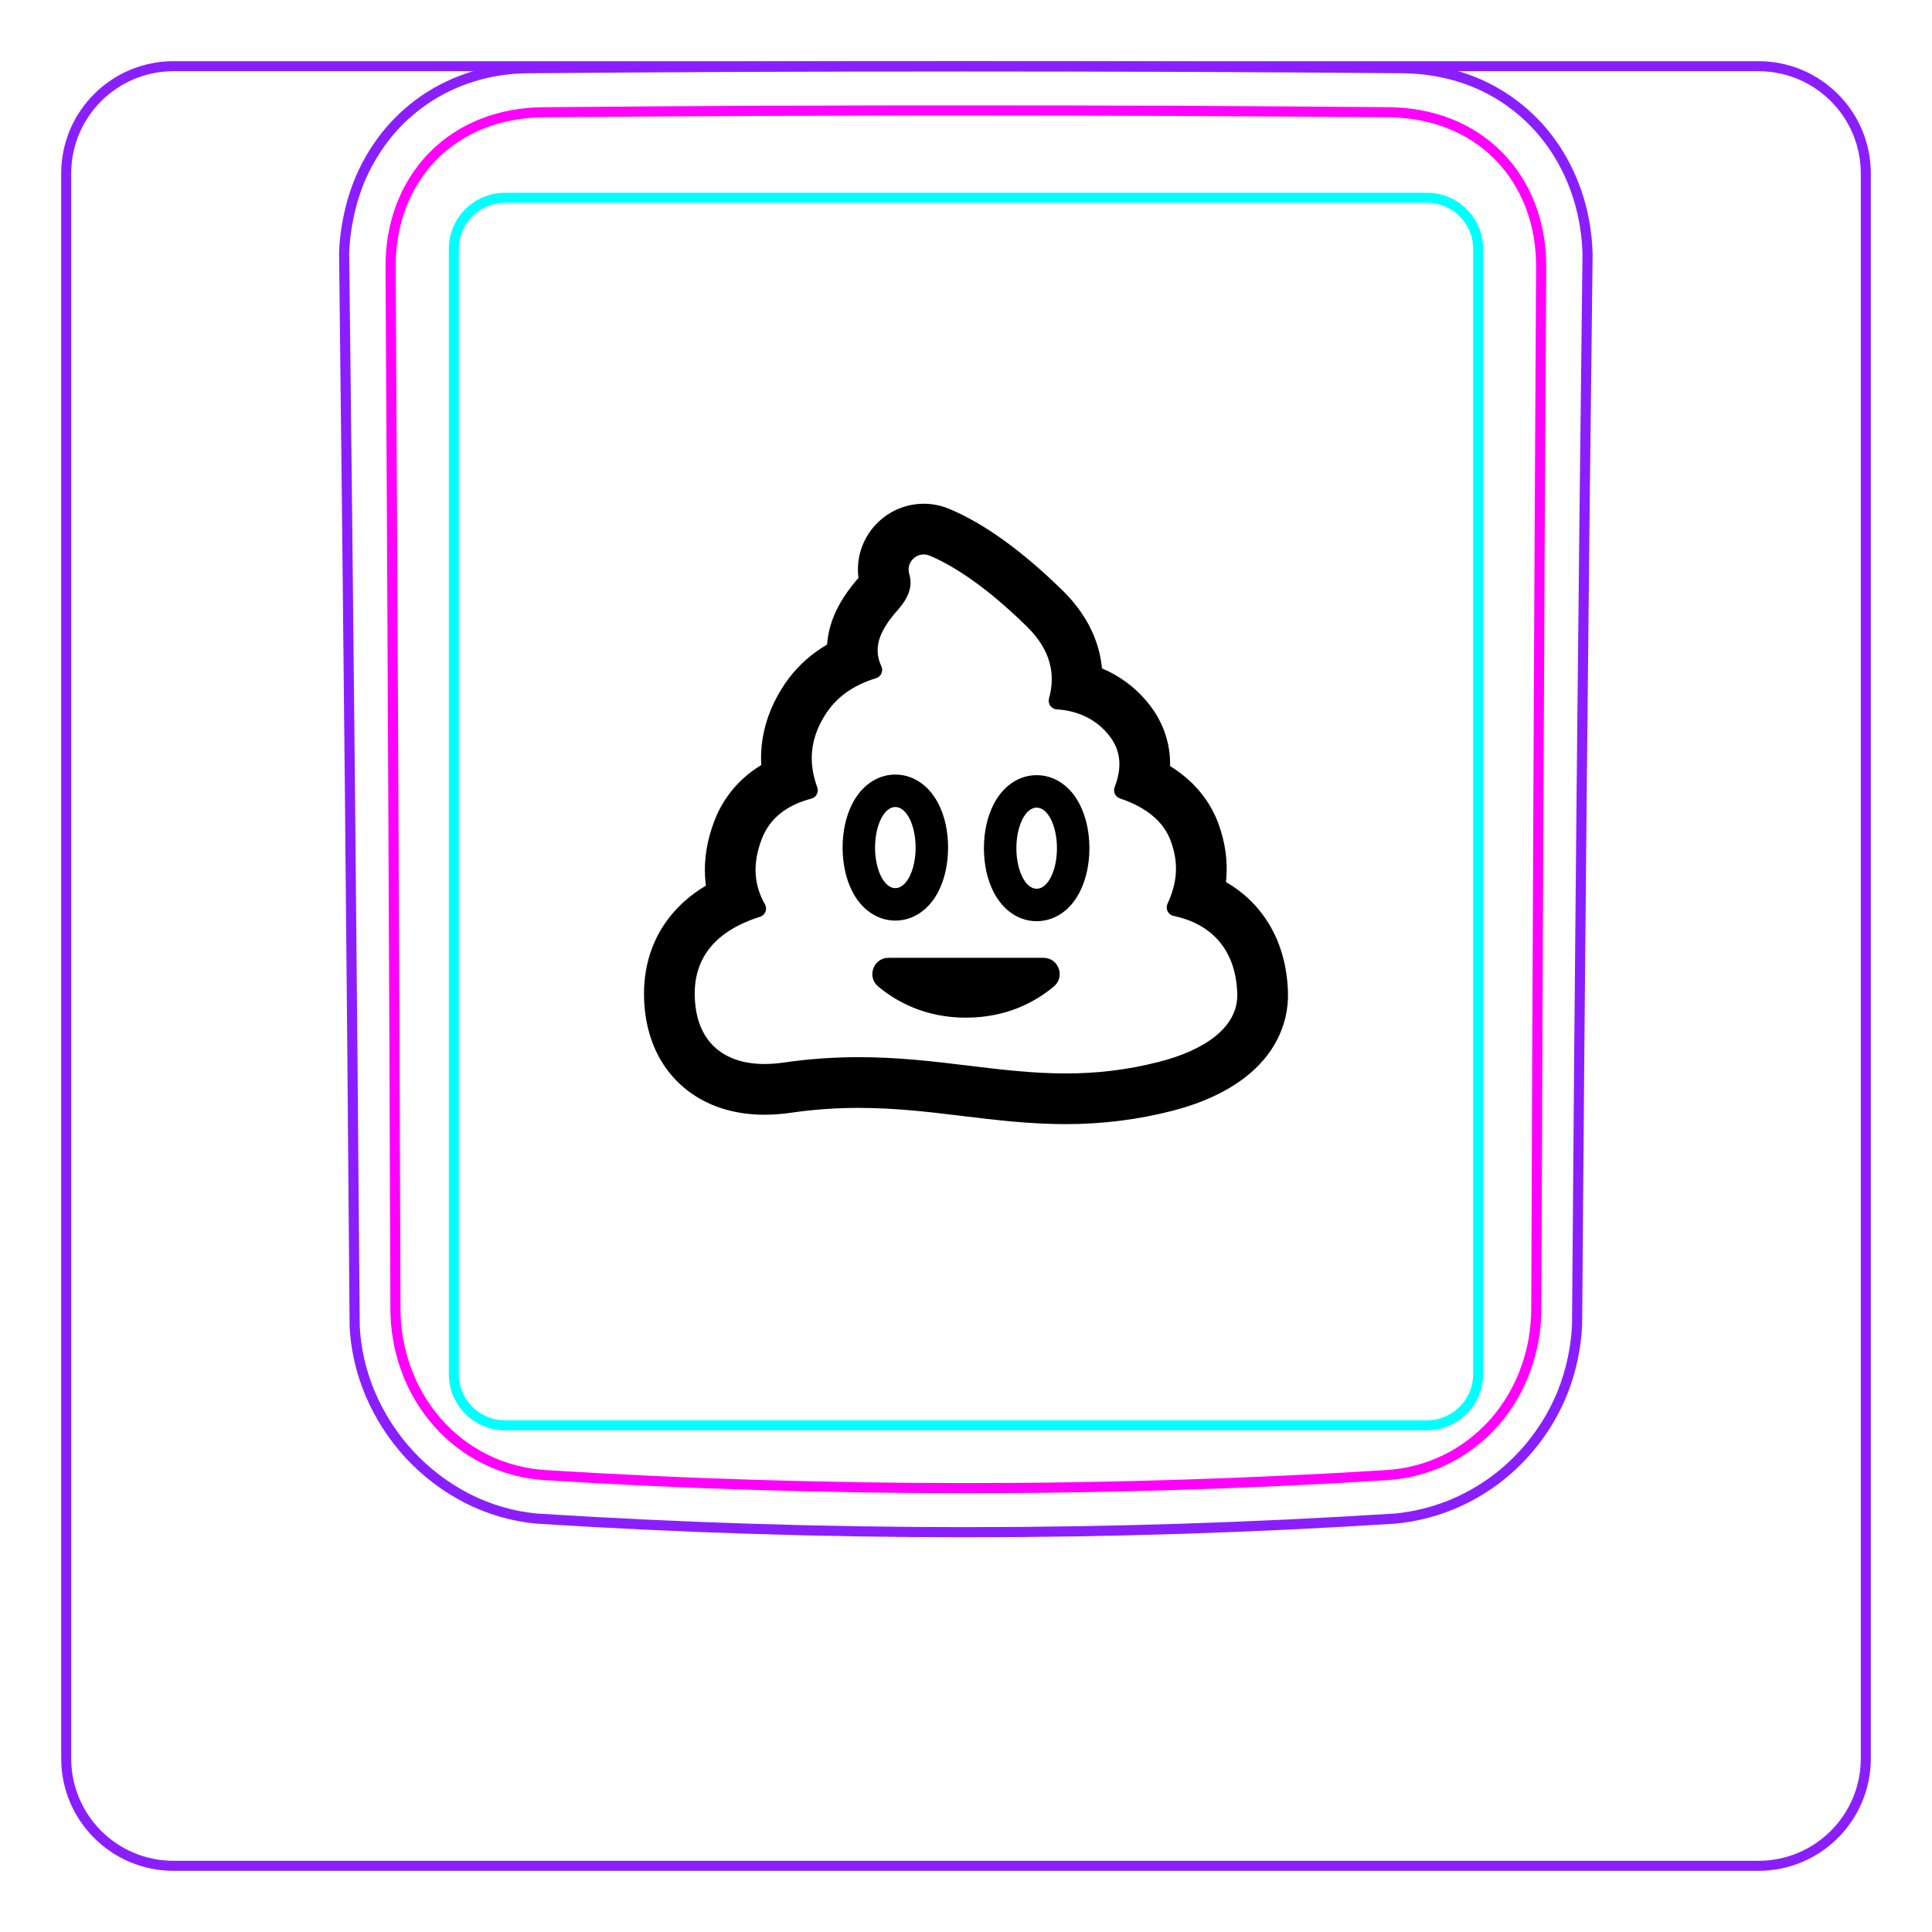
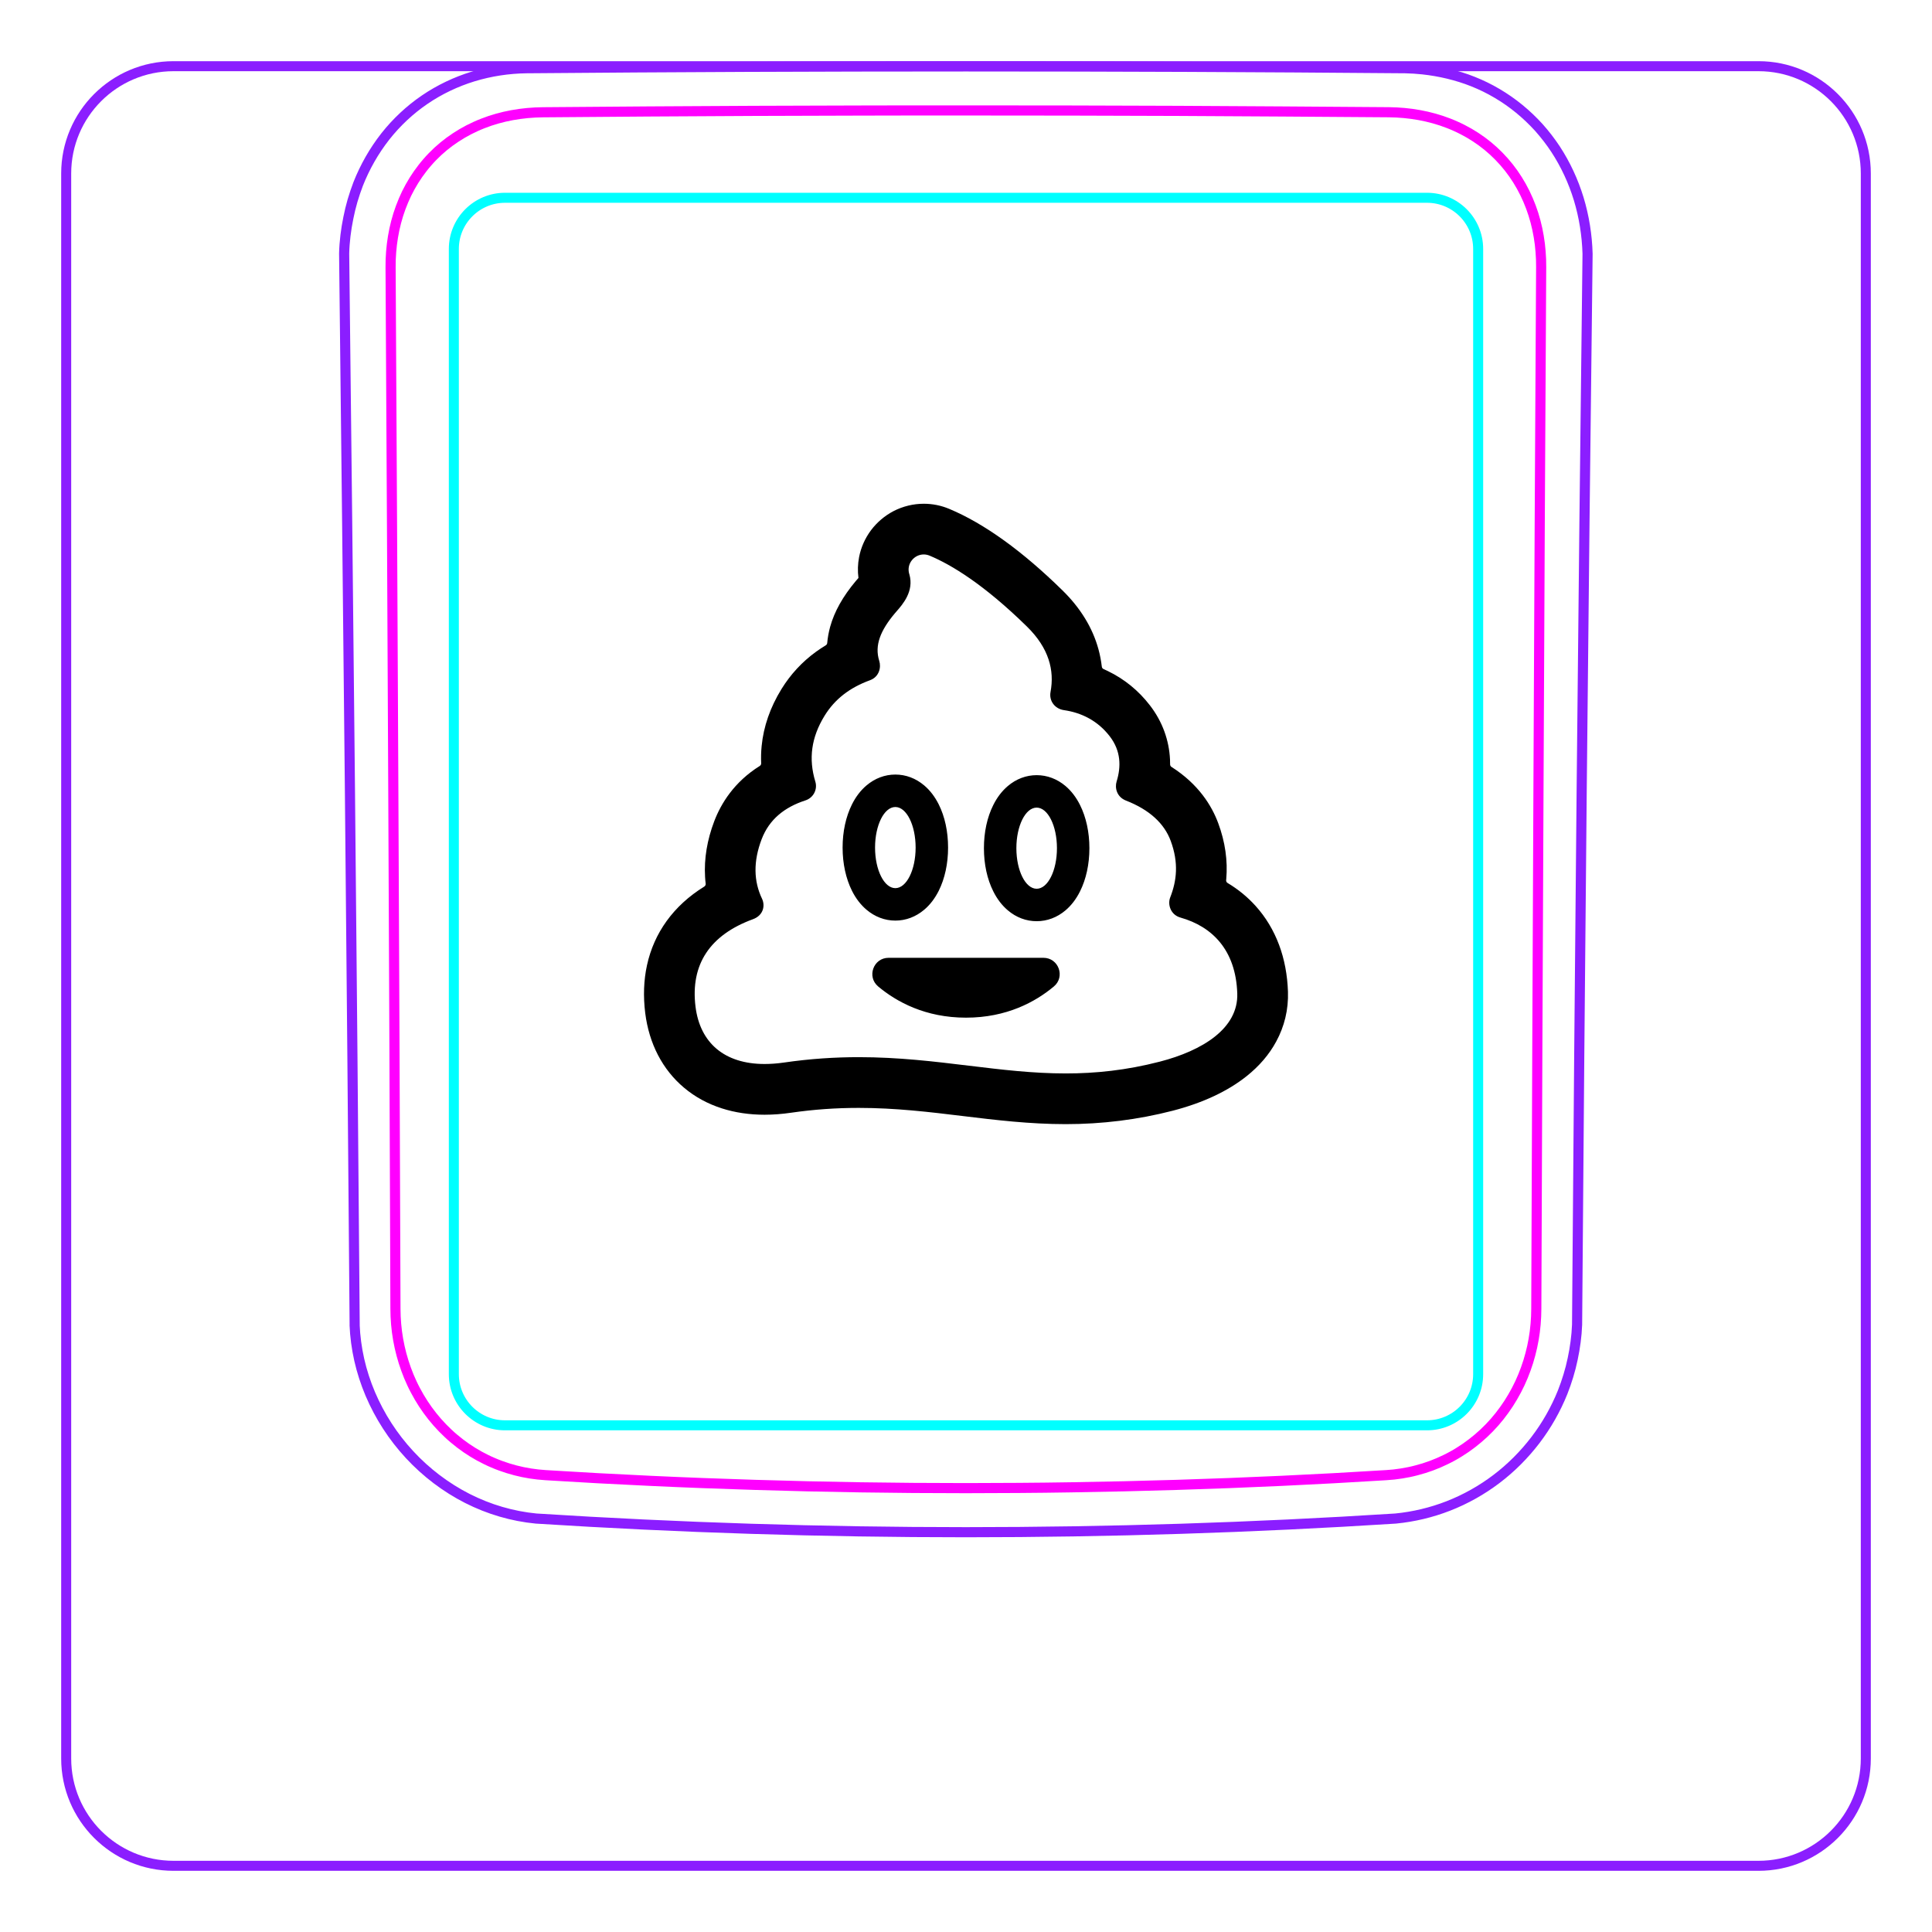
<svg xmlns="http://www.w3.org/2000/svg" width="54" height="54" viewBox="0 0 54 54" fill="none">
-   <rect x="1.85" y="1.85" width="50.3" height="50.3" rx="3" stroke="#8B1EFF" stroke-width="0.28" />
-   <path d="M9.913 37.048C9.835 27.061 9.736 17.073 9.619 7.085L9.619 7.082C9.623 6.916 9.636 6.75 9.656 6.584C9.676 6.419 9.702 6.255 9.736 6.092C9.768 5.93 9.807 5.769 9.853 5.61C9.9 5.452 9.952 5.296 10.011 5.142C10.198 4.668 10.454 4.217 10.77 3.814C11.083 3.417 11.456 3.068 11.873 2.784C12.287 2.502 12.746 2.284 13.226 2.137C13.708 1.99 14.212 1.914 14.714 1.907C18.808 1.872 22.902 1.855 26.996 1.855C31.089 1.855 35.183 1.872 39.278 1.907C39.44 1.91 39.602 1.921 39.764 1.938C40.004 1.964 40.243 2.005 40.48 2.062C40.714 2.119 40.945 2.19 41.17 2.28C41.404 2.373 41.629 2.483 41.845 2.611C42.062 2.739 42.269 2.883 42.463 3.042C42.658 3.202 42.842 3.377 43.011 3.563C43.179 3.752 43.336 3.954 43.476 4.166C43.757 4.595 43.975 5.065 44.125 5.556C44.276 6.054 44.358 6.574 44.373 7.093C44.252 17.07 44.154 27.047 44.08 37.025C44.074 37.185 44.06 37.345 44.039 37.504C44.018 37.665 43.991 37.824 43.957 37.981C43.924 38.14 43.884 38.298 43.836 38.454C43.789 38.61 43.735 38.764 43.675 38.916C43.484 39.391 43.228 39.841 42.917 40.249C42.603 40.66 42.235 41.029 41.824 41.34C41.415 41.65 40.962 41.904 40.484 42.091C40.01 42.276 39.51 42.395 39.006 42.444C31.007 42.953 22.984 42.953 14.985 42.444C14.653 42.412 14.323 42.348 14.002 42.254C13.679 42.16 13.365 42.035 13.063 41.882C12.46 41.575 11.909 41.157 11.448 40.658C10.987 40.161 10.613 39.582 10.349 38.96C10.219 38.652 10.115 38.333 10.041 38.006C9.969 37.684 9.924 37.355 9.911 37.025" stroke="#8B1EFF" stroke-width="0.283" stroke-miterlimit="10" />
-   <rect x="12.685" y="5.528" width="28.63" height="34.31" rx="1.43" stroke="#00FFFF" stroke-width="0.28" />
-   <path d="M42.94 36.584C42.958 31.732 42.978 26.879 43.001 22.027C43.022 17.174 43.047 12.322 43.076 7.469C43.077 7.324 43.072 7.18 43.06 7.037C43.05 6.894 43.032 6.751 43.008 6.61C42.961 6.328 42.889 6.054 42.79 5.789C42.765 5.723 42.739 5.657 42.711 5.592C42.682 5.526 42.653 5.461 42.622 5.398C42.559 5.27 42.491 5.147 42.416 5.028C42.267 4.79 42.094 4.57 41.894 4.366C41.696 4.163 41.478 3.986 41.244 3.833C41.127 3.757 41.006 3.686 40.88 3.622C40.817 3.59 40.754 3.559 40.688 3.53C40.624 3.5 40.557 3.473 40.491 3.447C40.224 3.343 39.951 3.268 39.672 3.217C39.393 3.166 39.108 3.14 38.817 3.137C37.838 3.13 36.857 3.122 35.874 3.116C34.89 3.109 33.906 3.104 32.921 3.099C30.95 3.091 28.976 3.087 26.999 3.087C26.504 3.087 26.01 3.087 25.515 3.087C25.021 3.088 24.526 3.089 24.031 3.09C23.042 3.092 22.054 3.095 21.069 3.099C19.097 3.108 17.133 3.121 15.176 3.138C15.03 3.139 14.886 3.147 14.741 3.16C14.598 3.174 14.454 3.193 14.313 3.219C14.03 3.271 13.756 3.348 13.491 3.452C13.425 3.478 13.36 3.505 13.295 3.535C13.23 3.564 13.165 3.596 13.102 3.628C12.975 3.694 12.854 3.765 12.736 3.843C12.501 3.997 12.284 4.176 12.086 4.38C12.037 4.43 11.989 4.483 11.943 4.536C11.897 4.589 11.852 4.643 11.809 4.699C11.723 4.809 11.643 4.924 11.569 5.042C11.495 5.161 11.428 5.284 11.365 5.41C11.335 5.473 11.306 5.537 11.278 5.603C11.25 5.668 11.224 5.735 11.199 5.802C11.101 6.068 11.03 6.341 10.984 6.619C10.938 6.897 10.915 7.181 10.917 7.47C10.945 12.322 10.971 17.174 10.993 22.027C11.017 26.879 11.036 31.732 11.053 36.584C11.054 36.871 11.078 37.155 11.128 37.439C11.141 37.51 11.155 37.581 11.17 37.651C11.186 37.721 11.202 37.791 11.221 37.86C11.258 37.999 11.301 38.135 11.35 38.27C11.399 38.405 11.453 38.538 11.515 38.668C11.546 38.733 11.577 38.798 11.612 38.862C11.646 38.926 11.681 38.99 11.718 39.053C11.865 39.303 12.033 39.536 12.224 39.753C12.319 39.861 12.42 39.965 12.527 40.065C12.579 40.115 12.634 40.163 12.69 40.21C12.745 40.257 12.801 40.302 12.859 40.346C13.088 40.521 13.332 40.672 13.592 40.798C13.657 40.83 13.723 40.86 13.79 40.888C13.857 40.917 13.924 40.943 13.992 40.968C14.128 41.018 14.265 41.061 14.404 41.097C14.68 41.169 14.963 41.213 15.251 41.231C16.224 41.292 17.199 41.345 18.177 41.39C19.153 41.436 20.132 41.473 21.111 41.503C23.068 41.564 25.029 41.594 26.994 41.594C27.485 41.594 27.977 41.592 28.468 41.588C28.959 41.585 29.451 41.579 29.942 41.571C30.925 41.556 31.906 41.533 32.886 41.503C34.844 41.443 36.796 41.353 38.742 41.231C38.887 41.223 39.03 41.207 39.173 41.184C39.244 41.173 39.315 41.16 39.387 41.145C39.457 41.13 39.528 41.114 39.597 41.095C39.877 41.023 40.146 40.923 40.405 40.796C40.471 40.765 40.534 40.731 40.597 40.697C40.661 40.662 40.724 40.625 40.786 40.586C40.91 40.51 41.029 40.427 41.143 40.339C41.373 40.163 41.583 39.967 41.774 39.749C41.822 39.694 41.868 39.638 41.914 39.581C41.959 39.524 42.003 39.465 42.045 39.407C42.13 39.29 42.208 39.169 42.28 39.045C42.426 38.797 42.547 38.538 42.645 38.266C42.67 38.198 42.693 38.129 42.715 38.059C42.736 37.991 42.756 37.922 42.774 37.853C42.811 37.714 42.842 37.575 42.866 37.434C42.915 37.154 42.939 36.871 42.94 36.584Z" stroke="#FF00FF" stroke-width="0.283" stroke-miterlimit="10" stroke-linecap="round" stroke-linejoin="round" />
-   <path fill-rule="evenodd" clip-rule="evenodd" d="M25.985 15.531C25.929 15.508 25.873 15.497 25.819 15.497L25.819 15.497C25.552 15.497 25.33 15.756 25.414 16.041L25.417 16.053C25.554 16.523 25.232 16.891 25.056 17.092L25.056 17.092C25.038 17.112 25.022 17.131 25.007 17.148C24.567 17.674 24.404 18.131 24.634 18.622C24.696 18.754 24.628 18.912 24.488 18.955C23.83 19.158 23.361 19.497 23.049 20.004C22.642 20.662 22.59 21.311 22.842 22.005C22.891 22.139 22.816 22.286 22.678 22.322C22.005 22.501 21.518 22.854 21.289 23.457C21.026 24.146 21.075 24.744 21.38 25.276C21.456 25.409 21.389 25.579 21.242 25.625C19.904 26.047 19.285 26.893 19.441 28.138C19.566 29.145 20.245 29.739 21.371 29.739C21.54 29.739 21.719 29.726 21.908 29.698C22.658 29.59 23.351 29.548 24.003 29.548C25.114 29.548 26.11 29.669 27.075 29.786H27.075H27.075C27.983 29.896 28.864 30.003 29.788 30.003C30.614 30.003 31.474 29.917 32.418 29.673C33.606 29.366 34.616 28.747 34.582 27.766C34.538 26.462 33.78 25.806 32.801 25.599C32.65 25.567 32.568 25.403 32.632 25.262C32.867 24.747 32.98 24.198 32.721 23.501C32.527 22.975 32.057 22.569 31.303 22.316C31.173 22.272 31.106 22.129 31.155 22.001C31.331 21.545 31.375 21.043 31.017 20.579C30.636 20.084 30.101 19.863 29.538 19.827C29.384 19.817 29.279 19.67 29.32 19.521C29.504 18.865 29.382 18.179 28.704 17.514C27.494 16.327 26.581 15.782 25.985 15.531ZM24.976 14.285C25.236 14.151 25.527 14.08 25.819 14.08H25.819C26.064 14.08 26.305 14.129 26.533 14.224C27.509 14.633 28.573 15.4 29.697 16.502C30.201 16.996 30.539 17.549 30.703 18.146C30.751 18.323 30.784 18.502 30.801 18.682C30.855 18.705 30.909 18.729 30.962 18.755C31.426 18.979 31.822 19.301 32.14 19.714C32.315 19.941 32.452 20.188 32.546 20.448C32.636 20.696 32.689 20.957 32.702 21.224C32.705 21.286 32.706 21.349 32.705 21.412C33.49 21.898 33.868 22.517 34.05 23.009C34.244 23.53 34.319 24.057 34.274 24.573C34.272 24.6 34.269 24.627 34.266 24.653C34.581 24.835 34.86 25.06 35.096 25.323C35.379 25.637 35.599 26.003 35.751 26.411C35.9 26.809 35.983 27.249 35.999 27.718C36.007 27.965 35.983 28.21 35.926 28.447C35.871 28.676 35.786 28.898 35.672 29.108C35.477 29.471 35.197 29.798 34.841 30.081C34.311 30.503 33.615 30.828 32.773 31.046C31.799 31.297 30.798 31.42 29.788 31.42C28.779 31.42 27.826 31.305 26.905 31.193C25.983 31.081 25.029 30.966 24.003 30.966C23.36 30.966 22.742 31.01 22.112 31.101C21.858 31.138 21.609 31.157 21.371 31.157C20.947 31.157 20.547 31.098 20.181 30.981C19.782 30.854 19.424 30.659 19.118 30.401C18.517 29.895 18.142 29.173 18.034 28.314C17.976 27.845 17.992 27.395 18.084 26.977C18.182 26.527 18.366 26.113 18.631 25.745C18.914 25.353 19.281 25.022 19.73 24.753C19.719 24.672 19.712 24.59 19.707 24.508C19.677 24.001 19.764 23.478 19.964 22.952C20.156 22.449 20.534 21.833 21.277 21.384C21.267 21.206 21.271 21.029 21.288 20.853C21.341 20.306 21.528 19.77 21.842 19.26C22.094 18.851 22.418 18.5 22.805 18.219C22.904 18.147 23.009 18.079 23.118 18.015C23.129 17.849 23.158 17.683 23.203 17.519C23.322 17.091 23.557 16.672 23.922 16.237C23.945 16.209 23.968 16.183 23.99 16.159L23.994 16.154C23.969 15.96 23.975 15.762 24.012 15.57C24.064 15.3 24.18 15.041 24.345 14.82C24.512 14.598 24.73 14.413 24.976 14.285ZM29.164 26.771H24.836C24.413 26.771 24.22 27.3 24.545 27.572C25.059 28.002 25.864 28.444 27 28.444C28.137 28.444 28.942 28.002 29.456 27.572C29.781 27.3 29.588 26.771 29.164 26.771ZM25.025 22.556C25.338 22.556 25.592 23.064 25.592 23.69C25.592 24.317 25.338 24.824 25.025 24.824C24.712 24.824 24.458 24.317 24.458 23.69C24.458 23.064 24.712 22.556 25.025 22.556ZM25.025 21.649C24.733 21.649 24.454 21.754 24.219 21.953C24.057 22.09 23.92 22.268 23.813 22.483C23.642 22.825 23.551 23.243 23.551 23.69C23.551 24.137 23.642 24.555 23.813 24.898C23.92 25.112 24.057 25.291 24.219 25.427C24.454 25.626 24.733 25.731 25.025 25.731C25.318 25.731 25.597 25.626 25.832 25.427C25.994 25.291 26.13 25.112 26.238 24.898C26.409 24.555 26.499 24.137 26.499 23.69C26.499 23.243 26.409 22.825 26.238 22.483C26.13 22.268 25.994 22.09 25.832 21.953C25.597 21.754 25.318 21.649 25.025 21.649ZM29.542 23.707C29.542 23.081 29.288 22.573 28.975 22.573C28.662 22.573 28.408 23.081 28.408 23.707C28.408 24.334 28.662 24.841 28.975 24.841C29.288 24.841 29.542 24.334 29.542 23.707ZM28.169 21.97C28.403 21.771 28.682 21.666 28.975 21.666C29.268 21.666 29.547 21.771 29.782 21.97C29.943 22.107 30.08 22.285 30.187 22.5C30.358 22.842 30.449 23.26 30.449 23.707C30.449 24.154 30.358 24.572 30.187 24.915C30.08 25.129 29.943 25.308 29.782 25.445C29.547 25.643 29.268 25.748 28.975 25.748C28.682 25.748 28.403 25.643 28.169 25.445C28.007 25.308 27.87 25.129 27.763 24.915C27.591 24.572 27.501 24.154 27.501 23.707C27.501 23.26 27.591 22.842 27.763 22.5C27.87 22.285 28.007 22.107 28.169 21.97Z" fill="black" />
+   <rect x="1.85" y="1.85" width="50.3" height="50.3" rx="3" stroke="#8B1EFF" style="stroke:#8B1EFF;stroke:color(display-p3 0.545 0.119 1);stroke-opacity:1;" stroke-width="0.28" />
+   <path d="M9.913 37.048C9.835 27.061 9.736 17.073 9.619 7.085L9.619 7.082C9.623 6.916 9.636 6.75 9.656 6.584C9.676 6.419 9.702 6.255 9.736 6.092C9.768 5.93 9.807 5.769 9.853 5.61C9.9 5.452 9.952 5.296 10.011 5.142C10.198 4.668 10.454 4.217 10.77 3.814C11.083 3.417 11.456 3.068 11.873 2.784C12.287 2.502 12.746 2.284 13.226 2.137C13.708 1.99 14.212 1.914 14.714 1.907C18.808 1.872 22.902 1.855 26.996 1.855C31.089 1.855 35.183 1.872 39.278 1.907C39.44 1.91 39.602 1.921 39.764 1.938C40.004 1.964 40.243 2.005 40.48 2.062C40.714 2.119 40.945 2.19 41.17 2.28C41.404 2.373 41.629 2.483 41.845 2.611C42.062 2.739 42.269 2.883 42.463 3.042C42.658 3.202 42.842 3.377 43.011 3.563C43.179 3.752 43.336 3.954 43.476 4.166C43.757 4.595 43.975 5.065 44.125 5.556C44.276 6.054 44.358 6.574 44.373 7.093C44.252 17.07 44.154 27.047 44.08 37.025C44.074 37.185 44.06 37.345 44.039 37.504C44.018 37.665 43.991 37.824 43.957 37.981C43.924 38.14 43.884 38.298 43.836 38.454C43.789 38.61 43.735 38.764 43.675 38.916C43.484 39.391 43.228 39.841 42.917 40.249C42.603 40.66 42.235 41.029 41.824 41.34C41.415 41.65 40.962 41.904 40.484 42.091C40.01 42.276 39.51 42.395 39.006 42.444C31.007 42.953 22.984 42.953 14.985 42.444C14.653 42.412 14.323 42.348 14.002 42.254C13.679 42.16 13.365 42.035 13.063 41.882C12.46 41.575 11.909 41.157 11.448 40.658C10.987 40.161 10.613 39.582 10.349 38.96C10.219 38.652 10.115 38.333 10.041 38.006C9.969 37.684 9.924 37.355 9.911 37.025" stroke="#8B1EFF" style="stroke:#8B1EFF;stroke:color(display-p3 0.545 0.119 1);stroke-opacity:1;" stroke-width="0.283" stroke-miterlimit="10" />
+   <rect x="12.685" y="5.528" width="28.63" height="34.31" rx="1.43" stroke="#00FFFF" style="stroke:#00FFFF;stroke:color(display-p3 0 1 1);stroke-opacity:1;" stroke-width="0.28" />
+   <path d="M42.94 36.584C42.958 31.732 42.978 26.879 43.001 22.027C43.022 17.174 43.047 12.322 43.076 7.469C43.077 7.324 43.072 7.18 43.06 7.037C43.05 6.894 43.032 6.751 43.008 6.61C42.961 6.328 42.889 6.054 42.79 5.789C42.765 5.723 42.739 5.657 42.711 5.592C42.682 5.526 42.653 5.461 42.622 5.398C42.559 5.27 42.491 5.147 42.416 5.028C42.267 4.79 42.094 4.57 41.894 4.366C41.696 4.163 41.478 3.986 41.244 3.833C41.127 3.757 41.006 3.686 40.88 3.622C40.817 3.59 40.754 3.559 40.688 3.53C40.624 3.5 40.557 3.473 40.491 3.447C40.224 3.343 39.951 3.268 39.672 3.217C39.393 3.166 39.108 3.14 38.817 3.137C37.838 3.13 36.857 3.122 35.874 3.116C34.89 3.109 33.906 3.104 32.921 3.099C30.95 3.091 28.976 3.087 26.999 3.087C26.504 3.087 26.01 3.087 25.515 3.087C25.021 3.088 24.526 3.089 24.031 3.09C23.042 3.092 22.054 3.095 21.069 3.099C19.097 3.108 17.133 3.121 15.176 3.138C15.03 3.139 14.886 3.147 14.741 3.16C14.598 3.174 14.454 3.193 14.313 3.219C14.03 3.271 13.756 3.348 13.491 3.452C13.425 3.478 13.36 3.505 13.295 3.535C13.23 3.564 13.165 3.596 13.102 3.628C12.975 3.694 12.854 3.765 12.736 3.843C12.501 3.997 12.284 4.176 12.086 4.38C12.037 4.43 11.989 4.483 11.943 4.536C11.897 4.589 11.852 4.643 11.809 4.699C11.723 4.809 11.643 4.924 11.569 5.042C11.495 5.161 11.428 5.284 11.365 5.41C11.335 5.473 11.306 5.537 11.278 5.603C11.25 5.668 11.224 5.735 11.199 5.802C11.101 6.068 11.03 6.341 10.984 6.619C10.938 6.897 10.915 7.181 10.917 7.47C10.945 12.322 10.971 17.174 10.993 22.027C11.017 26.879 11.036 31.732 11.053 36.584C11.054 36.871 11.078 37.155 11.128 37.439C11.141 37.51 11.155 37.581 11.17 37.651C11.186 37.721 11.202 37.791 11.221 37.86C11.258 37.999 11.301 38.135 11.35 38.27C11.399 38.405 11.453 38.538 11.515 38.668C11.546 38.733 11.577 38.798 11.612 38.862C11.646 38.926 11.681 38.99 11.718 39.053C11.865 39.303 12.033 39.536 12.224 39.753C12.319 39.861 12.42 39.965 12.527 40.065C12.579 40.115 12.634 40.163 12.69 40.21C12.745 40.257 12.801 40.302 12.859 40.346C13.088 40.521 13.332 40.672 13.592 40.798C13.657 40.83 13.723 40.86 13.79 40.888C13.857 40.917 13.924 40.943 13.992 40.968C14.128 41.018 14.265 41.061 14.404 41.097C14.68 41.169 14.963 41.213 15.251 41.231C16.224 41.292 17.199 41.345 18.177 41.39C19.153 41.436 20.132 41.473 21.111 41.503C23.068 41.564 25.029 41.594 26.994 41.594C27.485 41.594 27.977 41.592 28.468 41.588C28.959 41.585 29.451 41.579 29.942 41.571C30.925 41.556 31.906 41.533 32.886 41.503C34.844 41.443 36.796 41.353 38.742 41.231C38.887 41.223 39.03 41.207 39.173 41.184C39.244 41.173 39.315 41.16 39.387 41.145C39.457 41.13 39.528 41.114 39.597 41.095C39.877 41.023 40.146 40.923 40.405 40.796C40.471 40.765 40.534 40.731 40.597 40.697C40.661 40.662 40.724 40.625 40.786 40.586C40.91 40.51 41.029 40.427 41.143 40.339C41.373 40.163 41.583 39.967 41.774 39.749C41.822 39.694 41.868 39.638 41.914 39.581C41.959 39.524 42.003 39.465 42.045 39.407C42.13 39.29 42.208 39.169 42.28 39.045C42.426 38.797 42.547 38.538 42.645 38.266C42.67 38.198 42.693 38.129 42.715 38.059C42.736 37.991 42.756 37.922 42.774 37.853C42.811 37.714 42.842 37.575 42.866 37.434C42.915 37.154 42.939 36.871 42.94 36.584Z" stroke="#FF00FF" style="stroke:#FF00FF;stroke:color(display-p3 1 0 1);stroke-opacity:1;" stroke-width="0.283" stroke-miterlimit="10" stroke-linecap="round" stroke-linejoin="round" />
+   <path fill-rule="evenodd" clip-rule="evenodd" d="M25.819 15.497C25.873 15.497 25.929 15.508 25.984 15.531L25.984 15.531C26.581 15.781 27.494 16.327 28.704 17.513C29.32 18.117 29.475 18.738 29.363 19.339C29.316 19.589 29.483 19.811 29.735 19.848C30.224 19.918 30.68 20.142 31.017 20.579C31.334 20.99 31.337 21.431 31.21 21.842C31.155 22.018 31.211 22.275 31.473 22.377C32.128 22.632 32.541 23.016 32.721 23.501C32.95 24.119 32.889 24.621 32.707 25.085C32.633 25.275 32.712 25.567 32.996 25.647C33.879 25.897 34.541 26.55 34.582 27.766C34.615 28.747 33.606 29.366 32.418 29.673C31.474 29.917 30.614 30.003 29.788 30.003C28.865 30.003 27.984 29.896 27.077 29.786L27.075 29.786C26.11 29.669 25.114 29.548 24.003 29.548C23.35 29.548 22.657 29.59 21.908 29.699C21.719 29.726 21.54 29.739 21.371 29.739C20.245 29.739 19.566 29.145 19.44 28.138C19.293 26.956 19.843 26.132 21.046 25.692C21.34 25.584 21.39 25.311 21.299 25.12C21.065 24.63 21.051 24.079 21.288 23.457C21.499 22.904 21.925 22.562 22.513 22.371C22.736 22.298 22.856 22.064 22.788 21.843C22.596 21.21 22.674 20.611 23.048 20.004C23.333 19.542 23.747 19.221 24.316 19.013C24.58 18.916 24.631 18.647 24.575 18.471C24.438 18.037 24.612 17.619 25.007 17.148C25.022 17.131 25.038 17.112 25.056 17.091C25.232 16.891 25.553 16.523 25.417 16.052L25.413 16.041C25.33 15.756 25.552 15.497 25.819 15.497L25.819 15.497ZM25.819 14.08C25.527 14.08 25.236 14.151 24.976 14.285L24.976 14.285C24.73 14.413 24.512 14.598 24.345 14.82C24.18 15.041 24.064 15.3 24.012 15.57C23.975 15.762 23.969 15.96 23.994 16.154L23.99 16.159C23.968 16.183 23.945 16.209 23.922 16.237C23.557 16.672 23.322 17.091 23.203 17.519C23.162 17.669 23.134 17.821 23.121 17.972C23.119 17.999 23.103 18.023 23.08 18.037C22.985 18.095 22.893 18.155 22.805 18.219C22.418 18.5 22.094 18.851 21.842 19.26C21.528 19.77 21.341 20.306 21.288 20.853C21.272 21.013 21.268 21.173 21.275 21.334C21.276 21.365 21.261 21.393 21.235 21.409C20.52 21.856 20.153 22.458 19.964 22.952C19.764 23.478 19.677 24.001 19.707 24.508C19.71 24.572 19.716 24.636 19.724 24.699C19.727 24.732 19.711 24.764 19.683 24.781C19.256 25.045 18.904 25.367 18.631 25.745C18.366 26.113 18.182 26.527 18.084 26.977C17.992 27.395 17.976 27.845 18.034 28.314C18.142 29.173 18.517 29.895 19.118 30.401C19.424 30.659 19.782 30.854 20.181 30.981C20.547 31.098 20.947 31.157 21.371 31.157C21.609 31.157 21.858 31.138 22.112 31.101C22.742 31.01 23.36 30.966 24.003 30.966C25.029 30.966 25.983 31.081 26.905 31.193C27.826 31.305 28.779 31.42 29.788 31.42C30.798 31.42 31.799 31.297 32.773 31.046C33.615 30.828 34.311 30.503 34.841 30.081C35.197 29.798 35.477 29.471 35.672 29.108C35.786 28.898 35.871 28.676 35.926 28.447C35.983 28.211 36.007 27.965 35.999 27.718C35.983 27.249 35.9 26.809 35.751 26.411C35.599 26.003 35.379 25.637 35.096 25.323C34.871 25.073 34.608 24.857 34.312 24.68C34.284 24.664 34.268 24.632 34.271 24.6L34.274 24.573C34.319 24.057 34.244 23.531 34.05 23.009C33.871 22.525 33.503 21.919 32.744 21.436C32.72 21.421 32.705 21.394 32.705 21.365C32.705 21.318 32.704 21.27 32.702 21.224C32.689 20.957 32.636 20.696 32.546 20.448C32.452 20.188 32.315 19.941 32.14 19.714C31.822 19.301 31.426 18.979 30.962 18.755C30.924 18.736 30.885 18.718 30.846 18.701C30.818 18.689 30.799 18.663 30.796 18.633C30.777 18.469 30.746 18.307 30.702 18.146C30.539 17.549 30.201 16.996 29.697 16.502C28.573 15.399 27.509 14.633 26.533 14.224C26.305 14.128 26.064 14.08 25.819 14.08H25.819ZM29.164 26.771H24.836C24.413 26.771 24.22 27.3 24.545 27.572C25.059 28.002 25.864 28.444 27 28.444C28.137 28.444 28.942 28.002 29.456 27.572C29.781 27.3 29.588 26.771 29.164 26.771ZM25.025 22.556C25.338 22.556 25.592 23.064 25.592 23.69C25.592 24.316 25.338 24.824 25.025 24.824C24.712 24.824 24.458 24.316 24.458 23.69C24.458 23.064 24.712 22.556 25.025 22.556ZM25.025 21.649C24.733 21.649 24.454 21.754 24.219 21.953C24.057 22.09 23.92 22.268 23.813 22.483C23.642 22.825 23.551 23.243 23.551 23.69C23.551 24.137 23.642 24.555 23.813 24.898C23.92 25.112 24.057 25.29 24.219 25.427C24.454 25.626 24.733 25.731 25.025 25.731C25.318 25.731 25.597 25.626 25.832 25.427C25.994 25.291 26.13 25.112 26.238 24.898C26.409 24.555 26.499 24.137 26.499 23.69C26.499 23.243 26.409 22.825 26.238 22.483C26.13 22.268 25.994 22.09 25.832 21.953C25.597 21.754 25.318 21.649 25.025 21.649ZM29.542 23.707C29.542 23.081 29.288 22.573 28.975 22.573C28.662 22.573 28.408 23.081 28.408 23.707C28.408 24.333 28.662 24.841 28.975 24.841C29.288 24.841 29.542 24.333 29.542 23.707ZM28.169 21.97C28.403 21.771 28.682 21.666 28.975 21.666C29.268 21.666 29.547 21.771 29.782 21.97C29.943 22.107 30.08 22.285 30.187 22.5C30.358 22.842 30.449 23.26 30.449 23.707C30.449 24.154 30.358 24.572 30.187 24.914C30.08 25.129 29.943 25.307 29.782 25.444C29.547 25.643 29.268 25.748 28.975 25.748C28.682 25.748 28.403 25.643 28.169 25.444C28.007 25.307 27.87 25.129 27.763 24.914C27.591 24.572 27.501 24.154 27.501 23.707C27.501 23.26 27.591 22.842 27.763 22.5C27.87 22.285 28.007 22.107 28.169 21.97Z" fill="black" style="fill:black;fill-opacity:1;" />
</svg>
